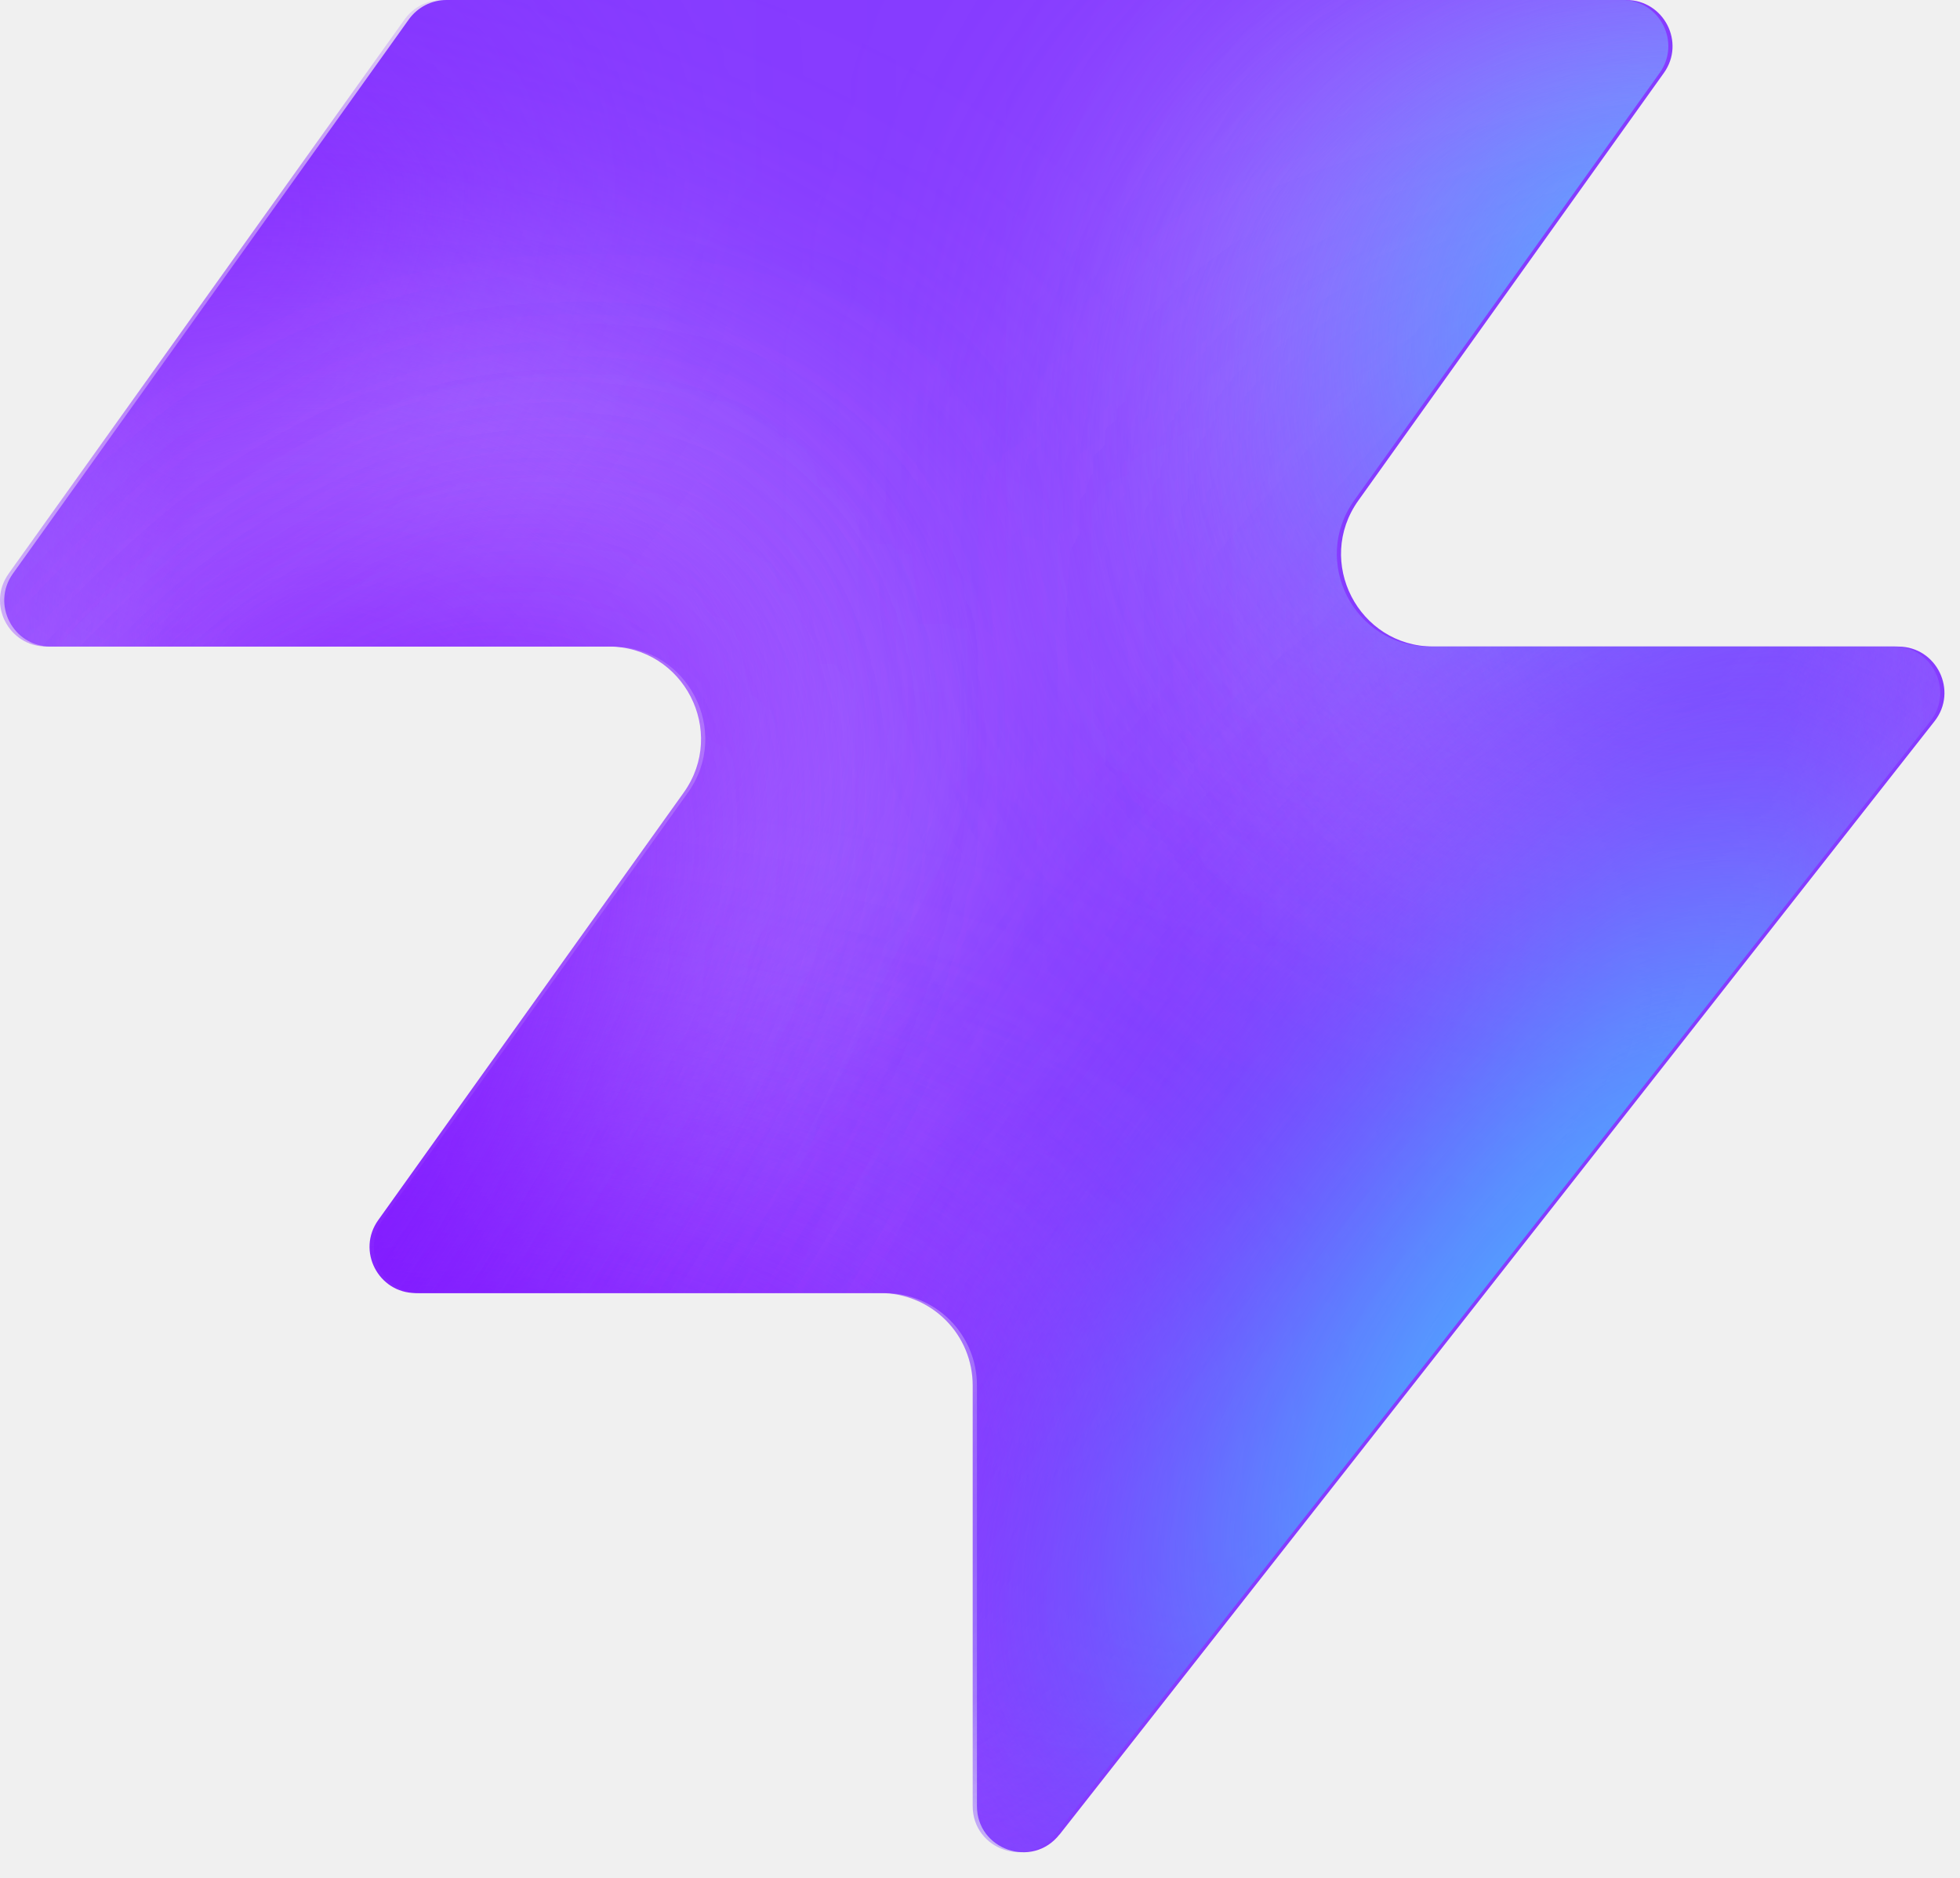
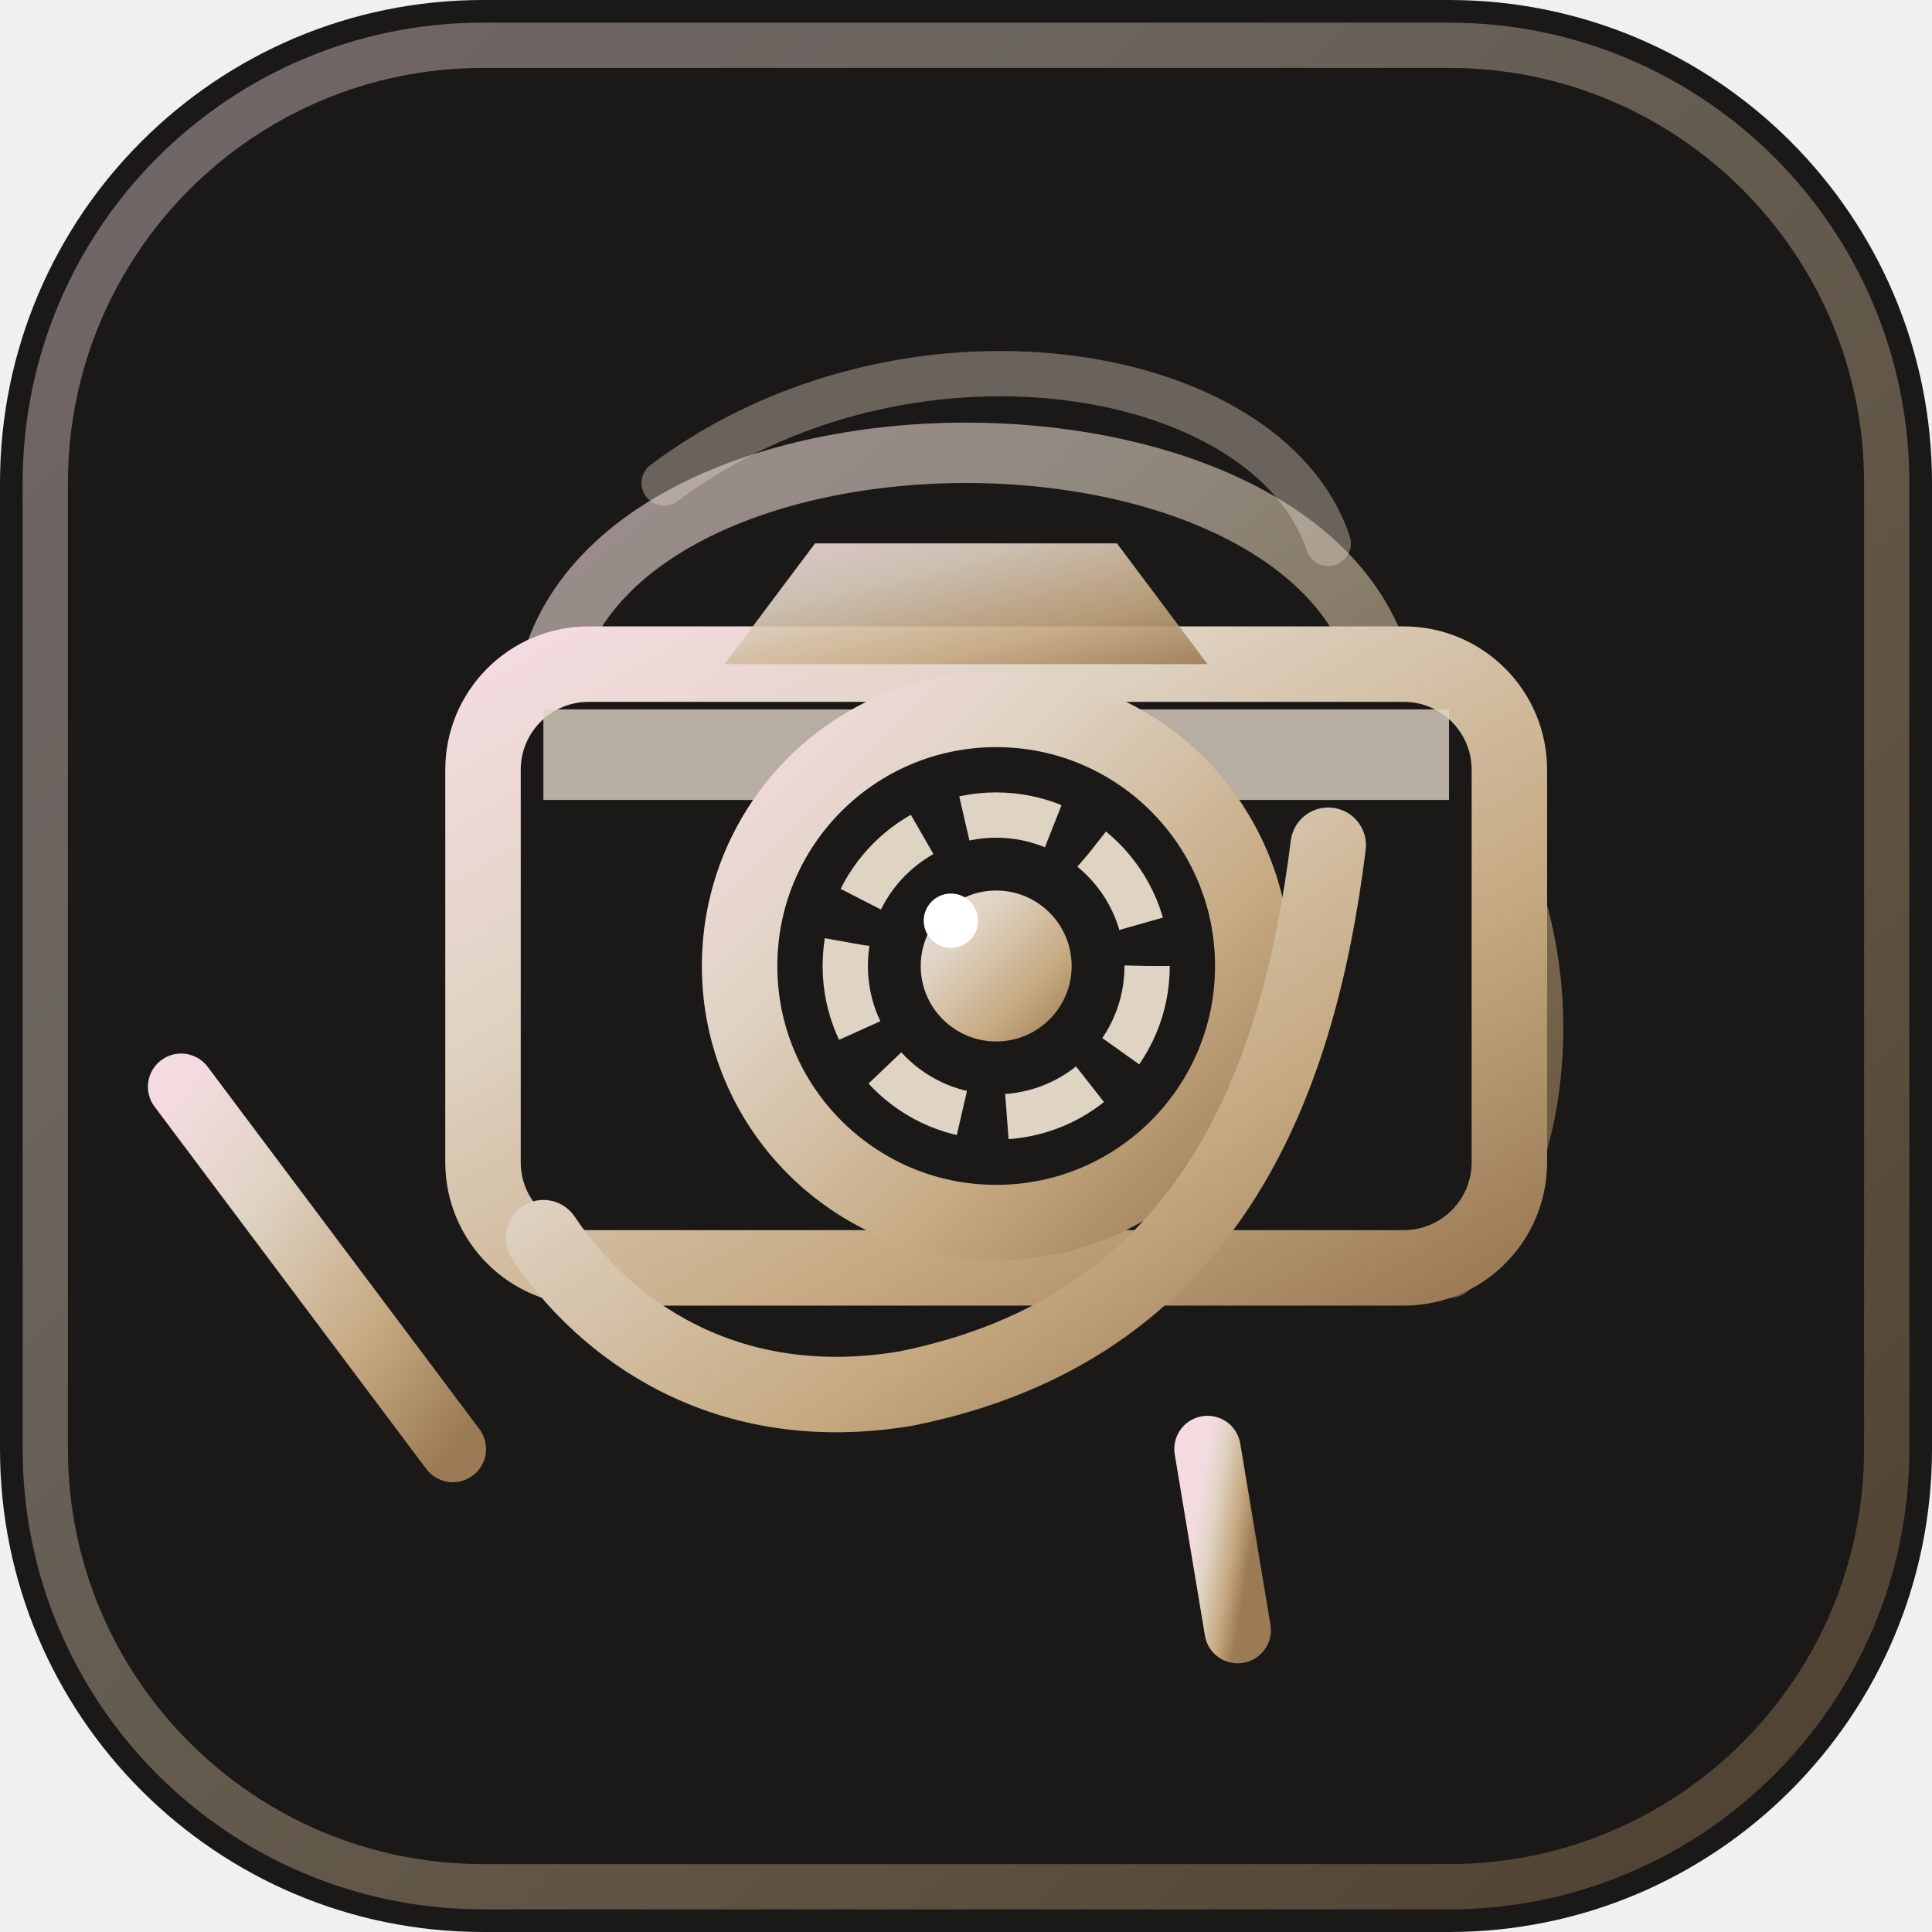
- <svg xmlns="http://www.w3.org/2000/svg" width="48" height="46" fill="none" viewBox="0 0 48 46">
-   <path fill="#863bff" d="M25.946 44.938c-.664.845-2.021.375-2.021-.698V33.937a2.26 2.26 0 0 0-2.262-2.262H10.287c-.92 0-1.456-1.04-.92-1.788l7.48-10.471c1.07-1.497 0-3.578-1.842-3.578H1.237c-.92 0-1.456-1.04-.92-1.788L10.013.474c.214-.297.556-.474.92-.474h28.894c.92 0 1.456 1.04.92 1.788l-7.48 10.471c-1.07 1.498 0 3.579 1.842 3.579h11.377c.943 0 1.473 1.088.89 1.83L25.947 44.94z" style="fill:#863bff;fill:color(display-p3 .525 .23 1);fill-opacity:1" />
-   <mask id="a" width="48" height="46" x="0" y="0" maskUnits="userSpaceOnUse" style="mask-type:alpha">
-     <path fill="#000" d="M25.842 44.938c-.664.844-2.021.375-2.021-.698V33.937a2.26 2.26 0 0 0-2.262-2.262H10.183c-.92 0-1.456-1.04-.92-1.788l7.48-10.471c1.07-1.498 0-3.579-1.842-3.579H1.133c-.92 0-1.456-1.04-.92-1.787L9.91.473c.214-.297.556-.474.92-.474h28.894c.92 0 1.456 1.04.92 1.788l-7.48 10.471c-1.07 1.498 0 3.578 1.842 3.578h11.377c.943 0 1.473 1.088.89 1.832L25.843 44.94z" style="fill:#000;fill-opacity:1" />
-   </mask>
-   <g mask="url(#a)">
-     <g filter="url(#b)">
-       <ellipse cx="5.508" cy="14.704" fill="#ede6ff" rx="5.508" ry="14.704" style="fill:#ede6ff;fill:color(display-p3 .927 .903 1);fill-opacity:1" transform="matrix(.00324 1 1 -.00324 -4.47 31.516)" />
-     </g>
-     <g filter="url(#c)">
-       <ellipse cx="10.399" cy="29.851" fill="#ede6ff" rx="10.399" ry="29.851" style="fill:#ede6ff;fill:color(display-p3 .927 .903 1);fill-opacity:1" transform="matrix(.00324 1 1 -.00324 -39.328 7.883)" />
-     </g>
-     <g filter="url(#d)">
-       <ellipse cx="5.508" cy="30.487" fill="#7e14ff" rx="5.508" ry="30.487" style="fill:#7e14ff;fill:color(display-p3 .492 .077 1);fill-opacity:1" transform="rotate(89.814 -25.913 -14.639)scale(1 -1)" />
-     </g>
-     <g filter="url(#e)">
-       <ellipse cx="5.508" cy="30.599" fill="#7e14ff" rx="5.508" ry="30.599" style="fill:#7e14ff;fill:color(display-p3 .492 .077 1);fill-opacity:1" transform="rotate(89.814 -32.644 -3.334)scale(1 -1)" />
-     </g>
-     <g filter="url(#f)">
-       <ellipse cx="5.508" cy="30.599" fill="#7e14ff" rx="5.508" ry="30.599" style="fill:#7e14ff;fill:color(display-p3 .492 .077 1);fill-opacity:1" transform="matrix(.00324 1 1 -.00324 -34.34 30.47)" />
-     </g>
-     <g filter="url(#g)">
-       <ellipse cx="14.072" cy="22.078" fill="#ede6ff" rx="14.072" ry="22.078" style="fill:#ede6ff;fill:color(display-p3 .927 .903 1);fill-opacity:1" transform="rotate(93.35 24.506 48.493)scale(-1 1)" />
-     </g>
-     <g filter="url(#h)">
-       <ellipse cx="3.47" cy="21.501" fill="#7e14ff" rx="3.47" ry="21.501" style="fill:#7e14ff;fill:color(display-p3 .492 .077 1);fill-opacity:1" transform="rotate(89.009 28.708 47.59)scale(-1 1)" />
-     </g>
-     <g filter="url(#i)">
-       <ellipse cx="3.47" cy="21.501" fill="#7e14ff" rx="3.47" ry="21.501" style="fill:#7e14ff;fill:color(display-p3 .492 .077 1);fill-opacity:1" transform="rotate(89.009 28.708 47.59)scale(-1 1)" />
-     </g>
-     <g filter="url(#j)">
-       <ellipse cx=".387" cy="8.972" fill="#7e14ff" rx="4.407" ry="29.108" style="fill:#7e14ff;fill:color(display-p3 .492 .077 1);fill-opacity:1" transform="rotate(39.51 .387 8.972)" />
-     </g>
-     <g filter="url(#k)">
-       <ellipse cx="47.523" cy="-6.092" fill="#7e14ff" rx="4.407" ry="29.108" style="fill:#7e14ff;fill:color(display-p3 .492 .077 1);fill-opacity:1" transform="rotate(37.892 47.523 -6.092)" />
-     </g>
-     <g filter="url(#l)">
-       <ellipse cx="41.412" cy="6.333" fill="#47bfff" rx="5.971" ry="9.665" style="fill:#47bfff;fill:color(display-p3 .28 .748 1);fill-opacity:1" transform="rotate(37.892 41.412 6.333)" />
-     </g>
-     <g filter="url(#m)">
-       <ellipse cx="-1.879" cy="38.332" fill="#7e14ff" rx="4.407" ry="29.108" style="fill:#7e14ff;fill:color(display-p3 .492 .077 1);fill-opacity:1" transform="rotate(37.892 -1.88 38.332)" />
-     </g>
-     <g filter="url(#n)">
-       <ellipse cx="-1.879" cy="38.332" fill="#7e14ff" rx="4.407" ry="29.108" style="fill:#7e14ff;fill:color(display-p3 .492 .077 1);fill-opacity:1" transform="rotate(37.892 -1.88 38.332)" />
-     </g>
-     <g filter="url(#o)">
-       <ellipse cx="35.651" cy="29.907" fill="#7e14ff" rx="4.407" ry="29.108" style="fill:#7e14ff;fill:color(display-p3 .492 .077 1);fill-opacity:1" transform="rotate(37.892 35.651 29.907)" />
-     </g>
-     <g filter="url(#p)">
-       <ellipse cx="38.418" cy="32.4" fill="#47bfff" rx="5.971" ry="15.297" style="fill:#47bfff;fill:color(display-p3 .28 .748 1);fill-opacity:1" transform="rotate(37.892 38.418 32.4)" />
-     </g>
-   </g>
+ <svg xmlns="http://www.w3.org/2000/svg" viewBox="0 0 64 64" width="64" height="64" fill="none">
+   <rect width="64" height="64" rx="16" fill="#1a1917" />
+   <rect x="1.5" y="1.5" width="61" height="61" rx="14.5" stroke="url(#goldGradient)" stroke-width="1.5" stroke-opacity="0.4" />
+   <path d="M 18 24 C 18 12, 46 12, 46 24 C 52 28, 52 38, 48 42" stroke="url(#goldGradient)" stroke-width="2" stroke-linecap="round" fill="none" opacity="0.6" />
+   <path d="M 22 16 C 30 10, 42 12, 44 18" stroke="#dfd3c3" stroke-width="1.5" stroke-linecap="round" fill="none" opacity="0.4" />
+   <rect x="16" y="22" width="34" height="20" rx="3.5" fill="#1a1917" stroke="url(#goldGradient)" stroke-width="2.5" />
+   <path d="M 27 18 L 37 18 L 40 22 L 24 22 Z" fill="url(#goldGradient)" opacity="0.9" />
+   <rect x="18" y="23.5" width="30" height="3" fill="#dfd3c3" opacity="0.8" />
+   <circle cx="33" cy="32" r="8.5" fill="#1a1917" stroke="url(#goldGradient)" stroke-width="2.5" />
+   <circle cx="33" cy="32" r="5" fill="none" stroke="#dfd3c3" stroke-width="1.5" stroke-dasharray="3 1.5" />
+   <circle cx="33" cy="32" r="2.5" fill="url(#goldGradient)" />
+   <circle cx="31.5" cy="30.5" r="0.9" fill="#ffffff" />
+   <path d="M 8 20 C 13 20, 15 20, 16 20" stroke="url(#goldGradient)" stroke-width="2.5" stroke-linecap="round" />
+   <path d="M 7 24 C 13 24, 15 24, 16 24" stroke="url(#goldGradient)" stroke-width="2.5" stroke-linecap="round" />
+   <path d="M 8 28 C 13 28, 15 28, 16 28" stroke="url(#goldGradient)" stroke-width="2.5" stroke-linecap="round" />
+   <path d="M 10 32 C 14 32, 15 32, 16 32" stroke="url(#goldGradient)" stroke-width="2.5" stroke-linecap="round" />
+   <path d="M 6 36 L 15 48" stroke="url(#goldGradient)" stroke-width="2.2" stroke-linecap="round" />
+   <path d="M 44 28 C 43 36, 40 44, 30 46 C 24 47, 20 44, 18 41" stroke="url(#goldGradient)" stroke-width="2.5" stroke-linecap="round" fill="none" />
+   <path d="M 40 48 L 41 54" stroke="url(#goldGradient)" stroke-width="2.2" stroke-linecap="round" />
  <defs>
-     <filter id="b" width="60.045" height="41.654" x="-19.77" y="16.149" color-interpolation-filters="sRGB" filterUnits="userSpaceOnUse">
-       <feFlood flood-opacity="0" result="BackgroundImageFix" />
-       <feBlend in="SourceGraphic" in2="BackgroundImageFix" result="shape" />
-       <feGaussianBlur result="effect1_foregroundBlur_2002_17158" stdDeviation="7.659" />
-     </filter>
-     <filter id="c" width="90.34" height="51.437" x="-54.613" y="-7.533" color-interpolation-filters="sRGB" filterUnits="userSpaceOnUse">
-       <feFlood flood-opacity="0" result="BackgroundImageFix" />
-       <feBlend in="SourceGraphic" in2="BackgroundImageFix" result="shape" />
-       <feGaussianBlur result="effect1_foregroundBlur_2002_17158" stdDeviation="7.659" />
-     </filter>
-     <filter id="d" width="79.355" height="29.4" x="-49.64" y="2.03" color-interpolation-filters="sRGB" filterUnits="userSpaceOnUse">
-       <feFlood flood-opacity="0" result="BackgroundImageFix" />
-       <feBlend in="SourceGraphic" in2="BackgroundImageFix" result="shape" />
-       <feGaussianBlur result="effect1_foregroundBlur_2002_17158" stdDeviation="4.596" />
-     </filter>
-     <filter id="e" width="79.579" height="29.4" x="-45.045" y="20.029" color-interpolation-filters="sRGB" filterUnits="userSpaceOnUse">
-       <feFlood flood-opacity="0" result="BackgroundImageFix" />
-       <feBlend in="SourceGraphic" in2="BackgroundImageFix" result="shape" />
-       <feGaussianBlur result="effect1_foregroundBlur_2002_17158" stdDeviation="4.596" />
-     </filter>
-     <filter id="f" width="79.579" height="29.4" x="-43.513" y="21.178" color-interpolation-filters="sRGB" filterUnits="userSpaceOnUse">
-       <feFlood flood-opacity="0" result="BackgroundImageFix" />
-       <feBlend in="SourceGraphic" in2="BackgroundImageFix" result="shape" />
-       <feGaussianBlur result="effect1_foregroundBlur_2002_17158" stdDeviation="4.596" />
-     </filter>
-     <filter id="g" width="74.749" height="58.852" x="15.756" y="-17.901" color-interpolation-filters="sRGB" filterUnits="userSpaceOnUse">
-       <feFlood flood-opacity="0" result="BackgroundImageFix" />
-       <feBlend in="SourceGraphic" in2="BackgroundImageFix" result="shape" />
-       <feGaussianBlur result="effect1_foregroundBlur_2002_17158" stdDeviation="7.659" />
-     </filter>
-     <filter id="h" width="61.377" height="25.362" x="23.548" y="2.284" color-interpolation-filters="sRGB" filterUnits="userSpaceOnUse">
-       <feFlood flood-opacity="0" result="BackgroundImageFix" />
-       <feBlend in="SourceGraphic" in2="BackgroundImageFix" result="shape" />
-       <feGaussianBlur result="effect1_foregroundBlur_2002_17158" stdDeviation="4.596" />
-     </filter>
-     <filter id="i" width="61.377" height="25.362" x="23.548" y="2.284" color-interpolation-filters="sRGB" filterUnits="userSpaceOnUse">
-       <feFlood flood-opacity="0" result="BackgroundImageFix" />
-       <feBlend in="SourceGraphic" in2="BackgroundImageFix" result="shape" />
-       <feGaussianBlur result="effect1_foregroundBlur_2002_17158" stdDeviation="4.596" />
-     </filter>
-     <filter id="j" width="56.045" height="63.649" x="-27.636" y="-22.853" color-interpolation-filters="sRGB" filterUnits="userSpaceOnUse">
-       <feFlood flood-opacity="0" result="BackgroundImageFix" />
-       <feBlend in="SourceGraphic" in2="BackgroundImageFix" result="shape" />
-       <feGaussianBlur result="effect1_foregroundBlur_2002_17158" stdDeviation="4.596" />
-     </filter>
-     <filter id="k" width="54.814" height="64.646" x="20.116" y="-38.415" color-interpolation-filters="sRGB" filterUnits="userSpaceOnUse">
-       <feFlood flood-opacity="0" result="BackgroundImageFix" />
-       <feBlend in="SourceGraphic" in2="BackgroundImageFix" result="shape" />
-       <feGaussianBlur result="effect1_foregroundBlur_2002_17158" stdDeviation="4.596" />
-     </filter>
-     <filter id="l" width="33.541" height="35.313" x="24.641" y="-11.323" color-interpolation-filters="sRGB" filterUnits="userSpaceOnUse">
-       <feFlood flood-opacity="0" result="BackgroundImageFix" />
-       <feBlend in="SourceGraphic" in2="BackgroundImageFix" result="shape" />
-       <feGaussianBlur result="effect1_foregroundBlur_2002_17158" stdDeviation="4.596" />
-     </filter>
-     <filter id="m" width="54.814" height="64.646" x="-29.286" y="6.009" color-interpolation-filters="sRGB" filterUnits="userSpaceOnUse">
-       <feFlood flood-opacity="0" result="BackgroundImageFix" />
-       <feBlend in="SourceGraphic" in2="BackgroundImageFix" result="shape" />
-       <feGaussianBlur result="effect1_foregroundBlur_2002_17158" stdDeviation="4.596" />
-     </filter>
-     <filter id="n" width="54.814" height="64.646" x="-29.286" y="6.009" color-interpolation-filters="sRGB" filterUnits="userSpaceOnUse">
-       <feFlood flood-opacity="0" result="BackgroundImageFix" />
-       <feBlend in="SourceGraphic" in2="BackgroundImageFix" result="shape" />
-       <feGaussianBlur result="effect1_foregroundBlur_2002_17158" stdDeviation="4.596" />
-     </filter>
-     <filter id="o" width="54.814" height="64.646" x="8.244" y="-2.416" color-interpolation-filters="sRGB" filterUnits="userSpaceOnUse">
-       <feFlood flood-opacity="0" result="BackgroundImageFix" />
-       <feBlend in="SourceGraphic" in2="BackgroundImageFix" result="shape" />
-       <feGaussianBlur result="effect1_foregroundBlur_2002_17158" stdDeviation="4.596" />
-     </filter>
-     <filter id="p" width="39.409" height="43.623" x="18.713" y="10.588" color-interpolation-filters="sRGB" filterUnits="userSpaceOnUse">
-       <feFlood flood-opacity="0" result="BackgroundImageFix" />
-       <feBlend in="SourceGraphic" in2="BackgroundImageFix" result="shape" />
-       <feGaussianBlur result="effect1_foregroundBlur_2002_17158" stdDeviation="4.596" />
-     </filter>
+     <linearGradient id="goldGradient" x1="0%" y1="0%" x2="100%" y2="100%">
+       <stop offset="0%" stop-color="#f4dbe0" />
+       <stop offset="30%" stop-color="#dfd3c3" />
+       <stop offset="70%" stop-color="#c5a880" />
+       <stop offset="100%" stop-color="#9a7b56" />
+     </linearGradient>
  </defs>
</svg>
